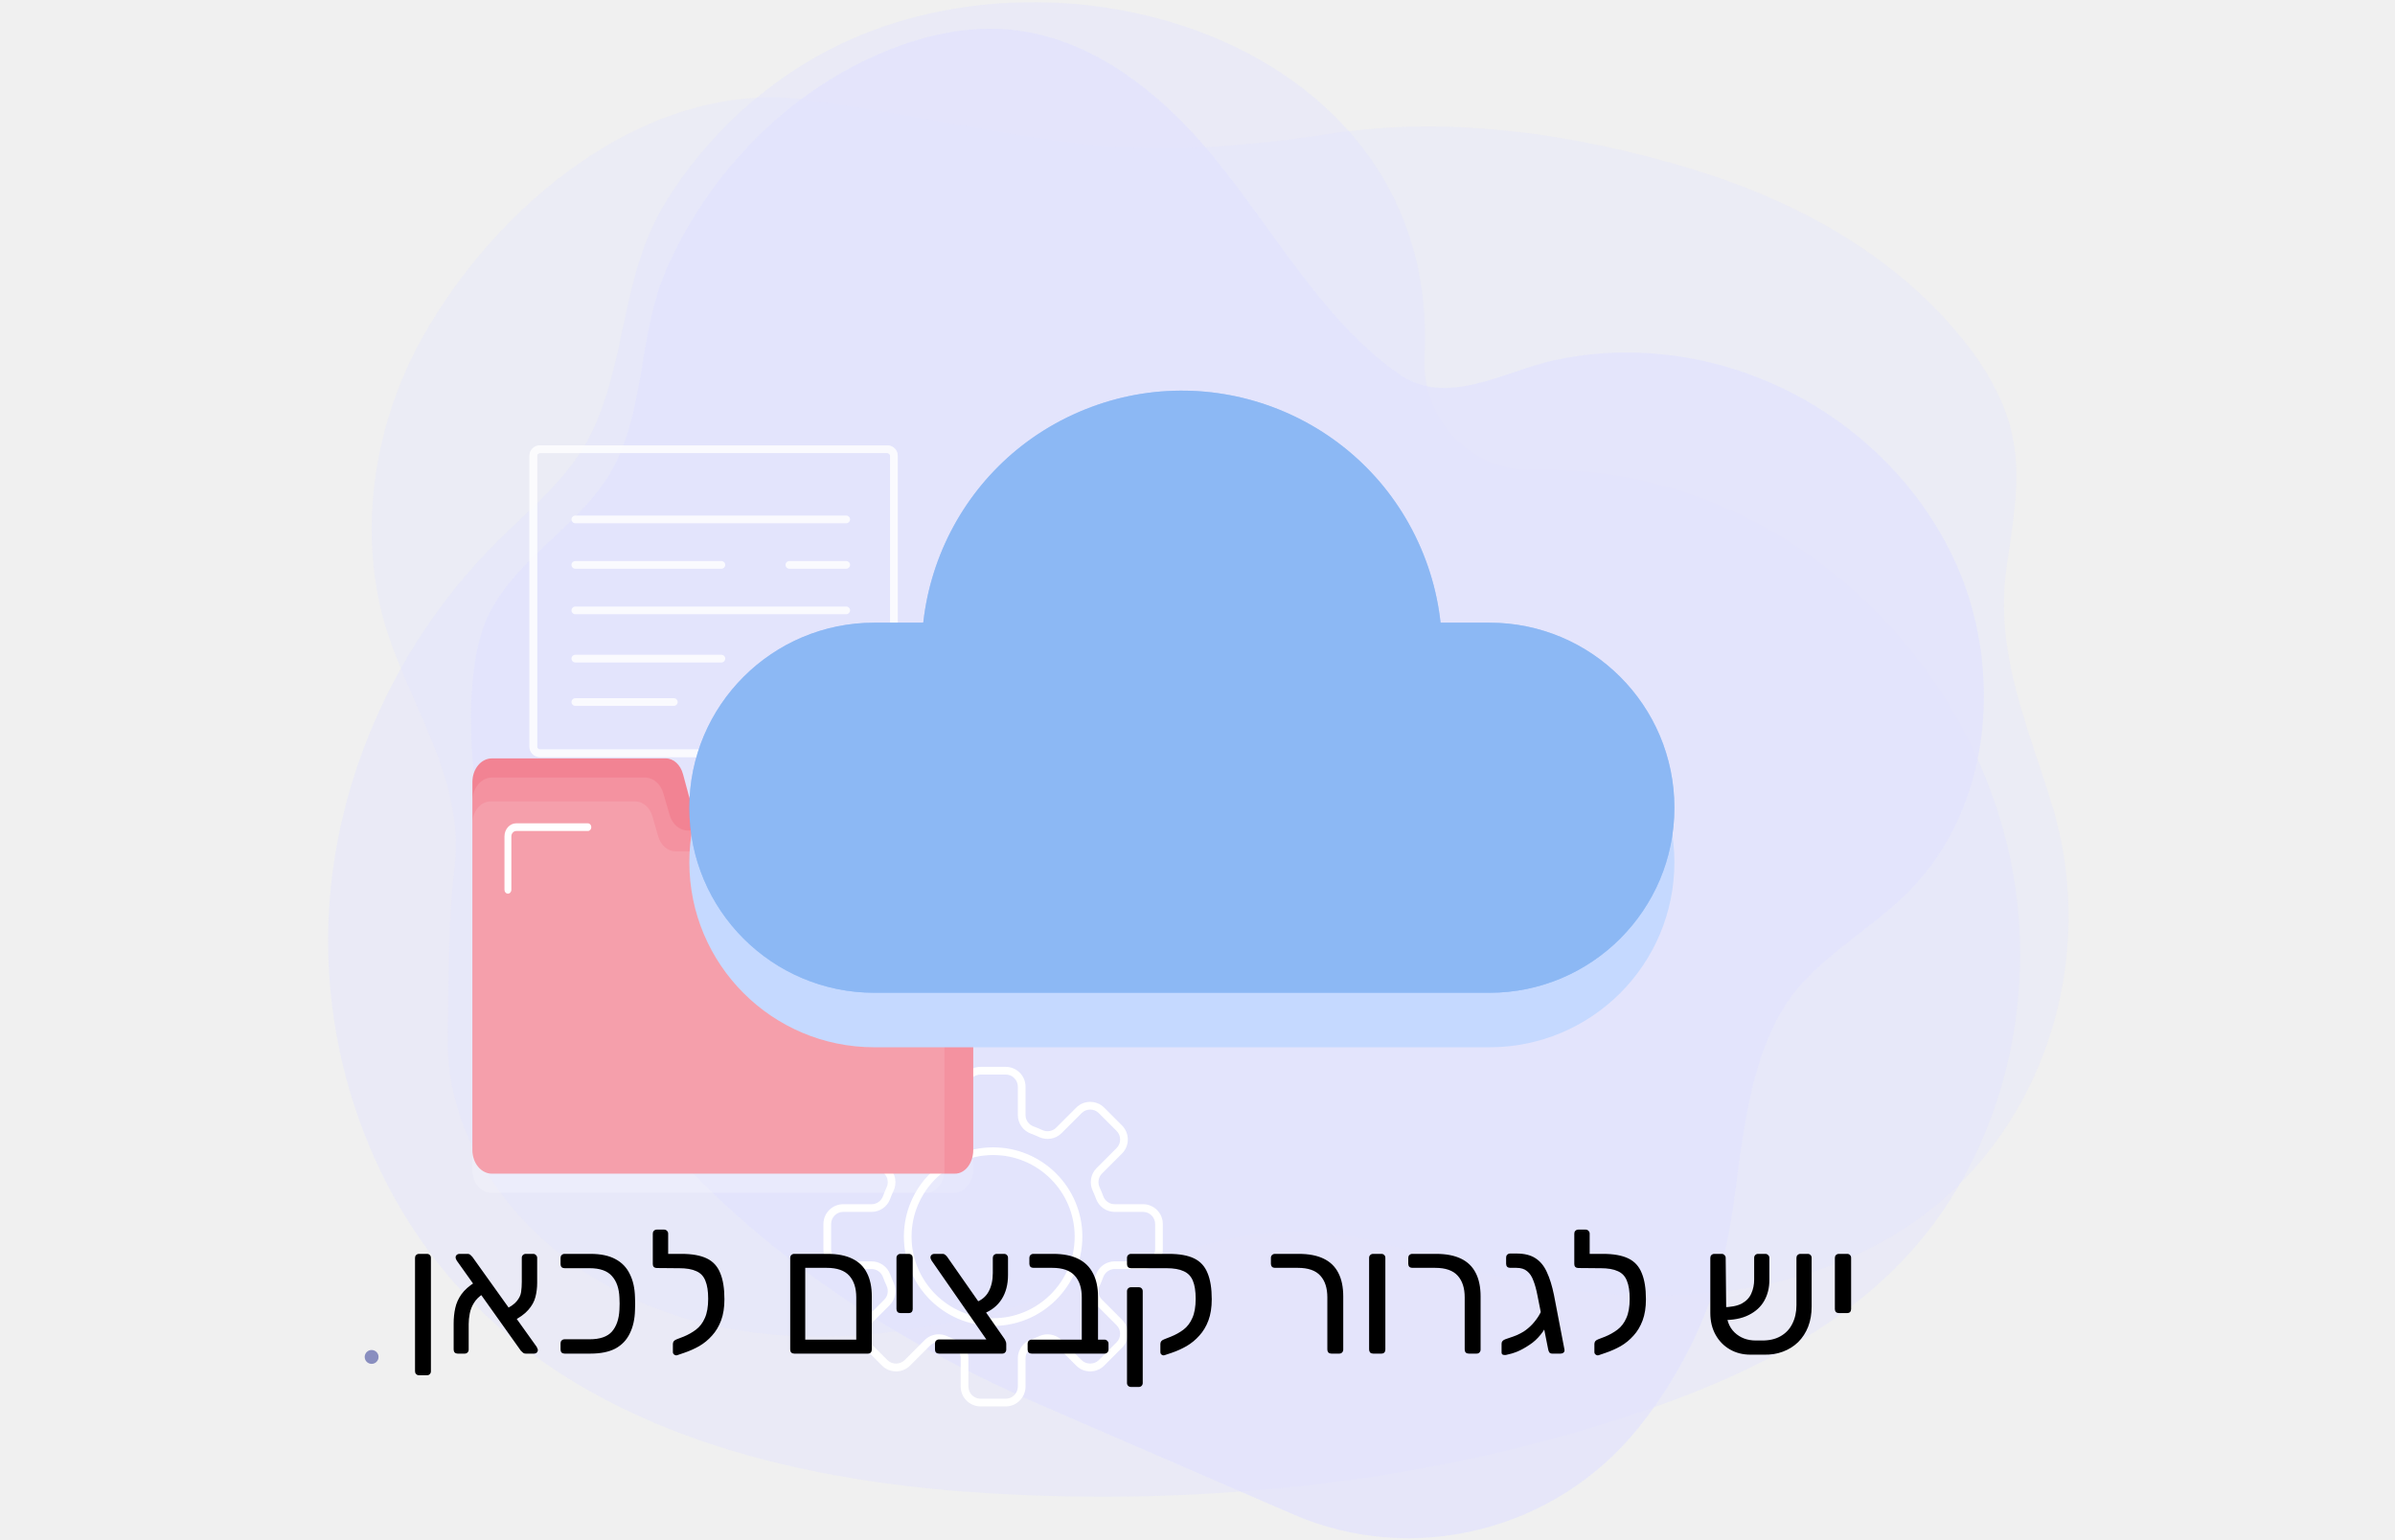
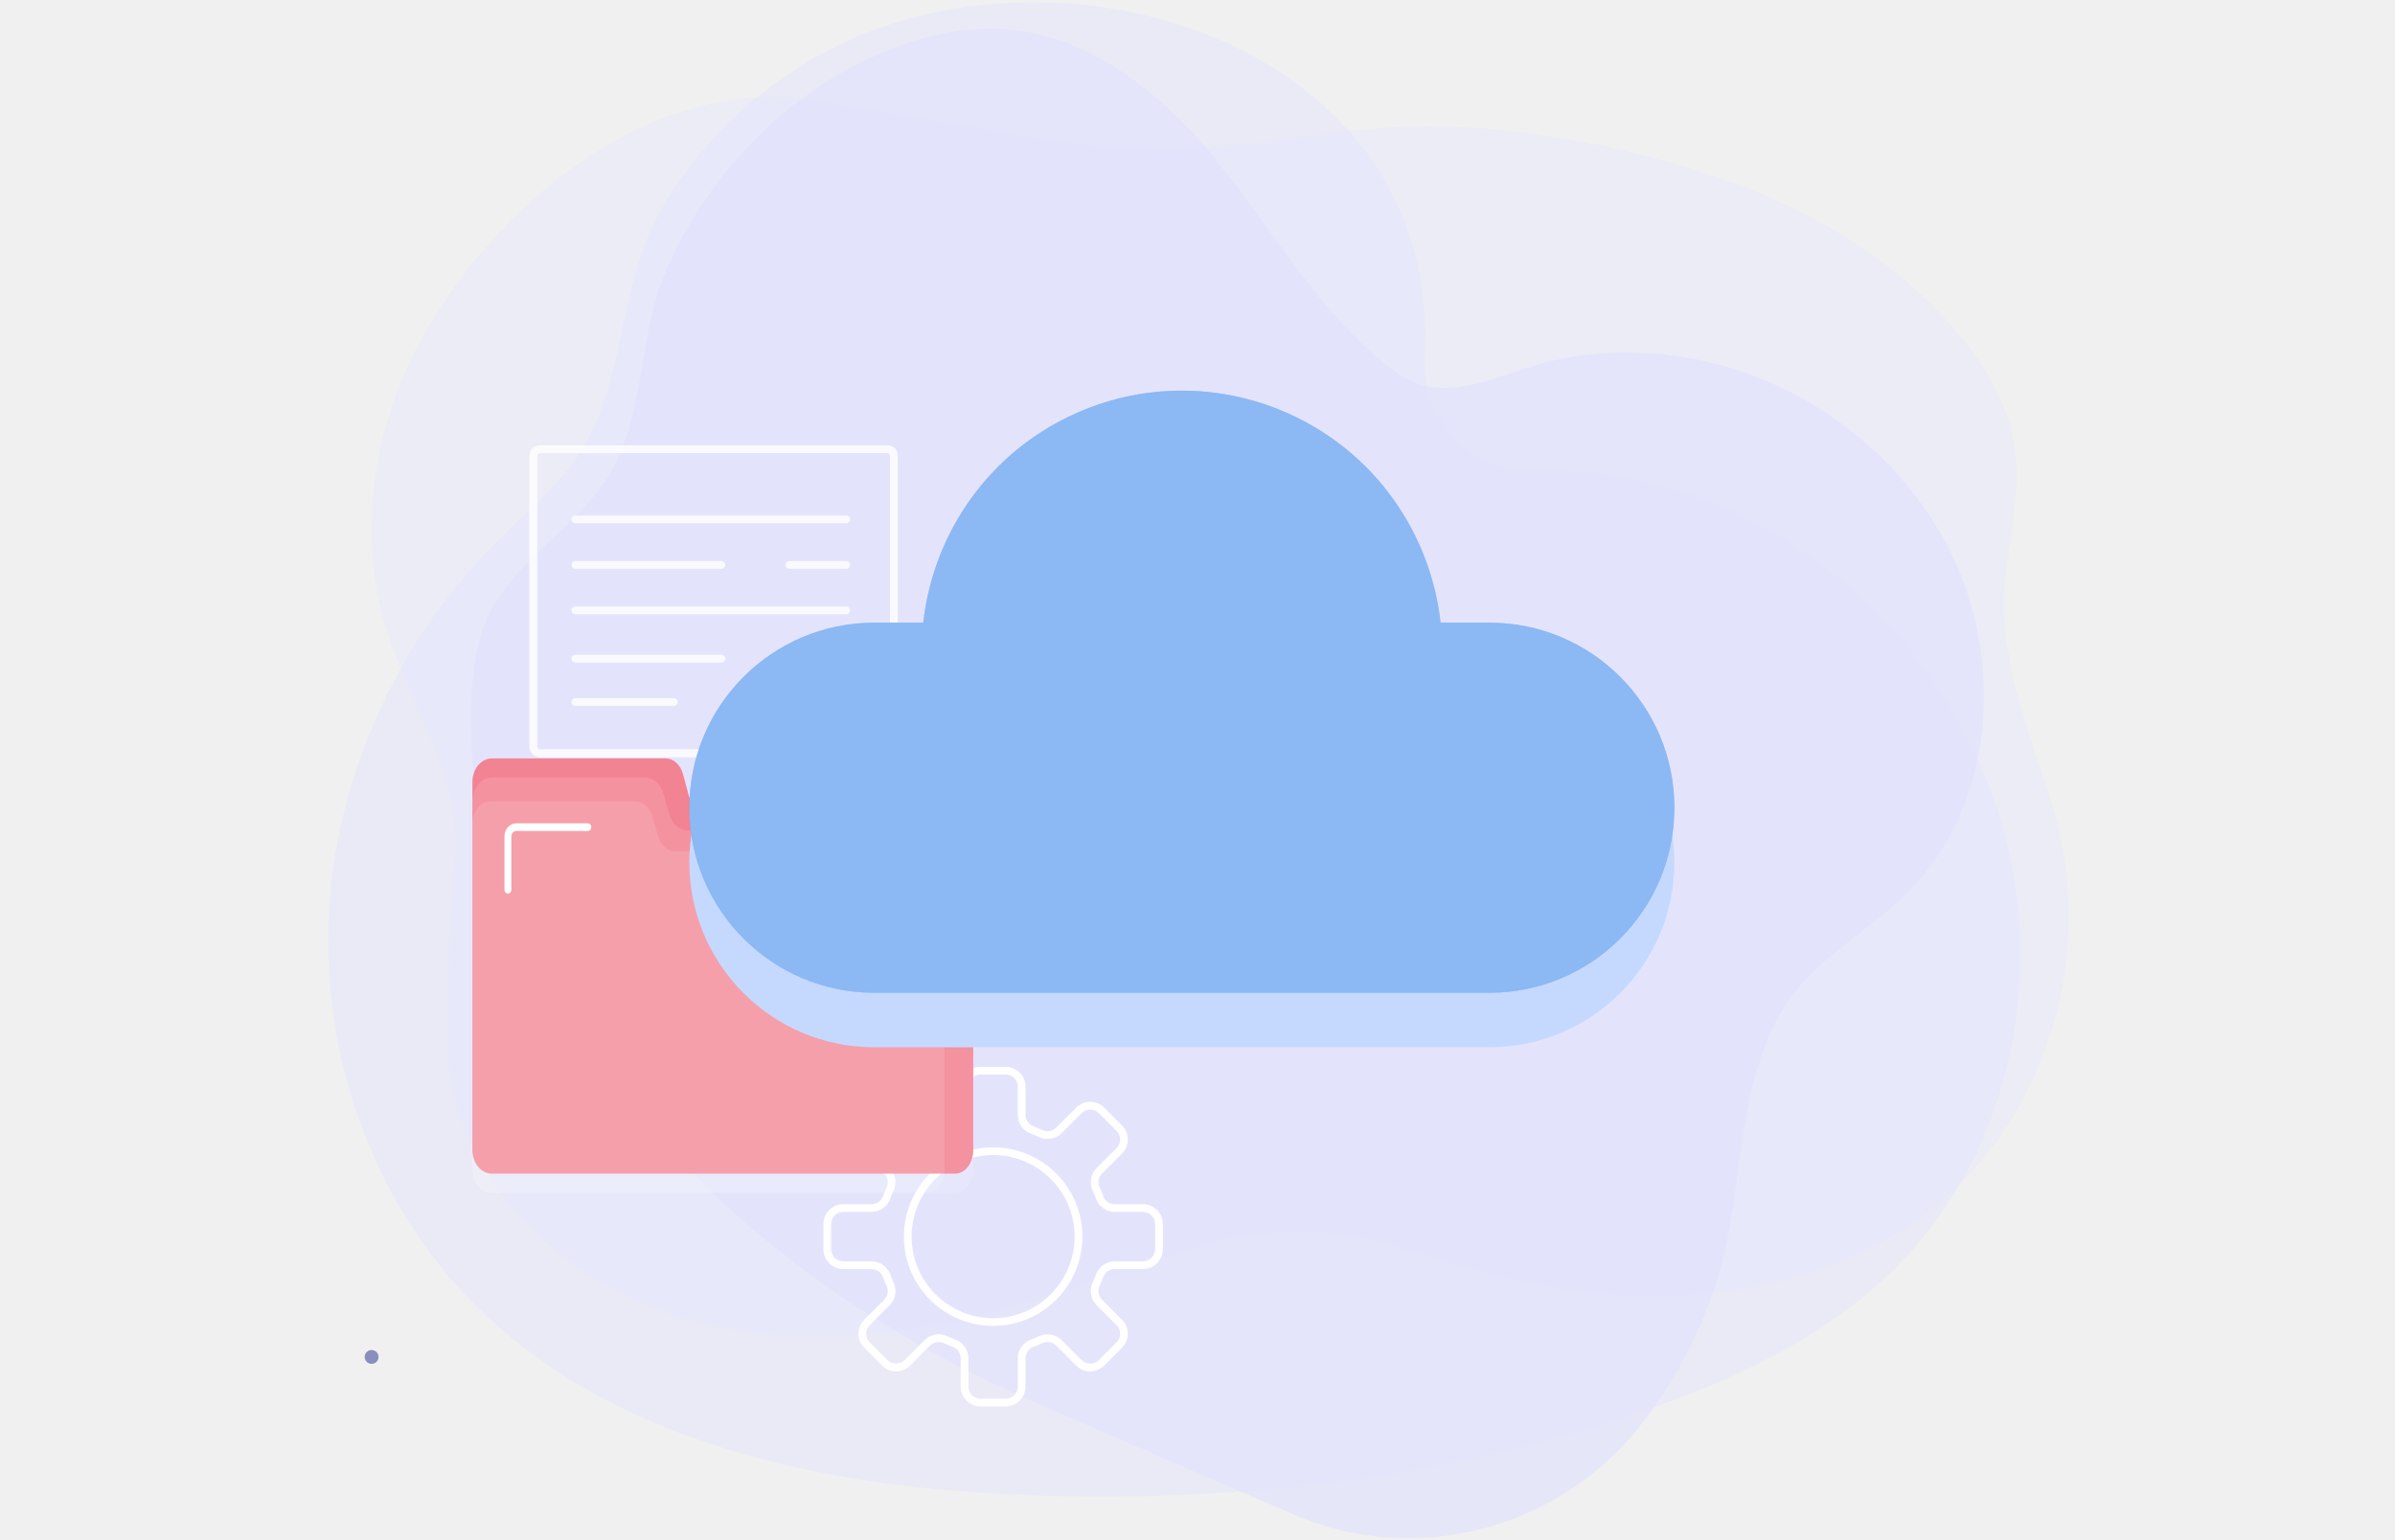
<svg xmlns="http://www.w3.org/2000/svg" width="140" height="90" viewBox="0 0 161 141" fill="none">
  <g opacity="0.41">
    <path d="M1.156 91.338C0.87 88.665 0.803 85.968 0.966 83.285C1.729 70.68 7.431 58.529 16.275 49.7C19.431 46.55 23.057 43.686 25.011 39.645C28.302 32.841 27.648 25.256 31.816 18.489C35.988 11.714 42.29 6.269 49.554 3.258C71.211 -5.717 102.712 5.354 101.289 32.642C101.284 32.74 101.28 32.882 101.277 33.062C101.19 38.719 105.757 43.229 111.275 43.07C131.641 42.484 149.951 57.579 154.712 77.677C157.773 90.603 154.543 105.12 145.659 114.85C139.027 122.113 129.857 126.397 120.622 129.496C102.107 135.709 82.404 137.851 62.944 136.883C44.729 135.977 25.348 131.669 12.916 118.046C6.284 110.779 2.215 101.224 1.156 91.338Z" fill="#E1E2FE" />
  </g>
  <path opacity="0.32" d="M6.868 36.819C4.82 42.722 4.261 49.172 5.587 55.274C7.37 63.479 13.51 70.692 12.463 79.442C11.835 84.694 11.947 89.507 11.82 94.666C11.561 105.26 18.957 114.03 27.634 118.42C34.682 121.985 42.695 122.925 50.43 122.244C57.392 121.631 64.248 119.802 70.865 117.535C77.243 115.35 83.433 112.635 90.309 112.838C96.028 113.007 101.331 115.135 106.758 116.612C119.715 120.138 135.044 119.637 146.057 111.994C158.129 103.617 163.005 87.72 158.787 73.829C156.524 66.377 153.503 59.919 154.596 51.98C155.133 48.075 155.935 44.1 155.195 40.228C154.514 36.665 152.561 33.458 150.246 30.666C144.003 23.138 135.116 18.338 125.877 15.514C115.396 12.311 103.759 10.564 92.861 12.223C71.69 15.445 67.083 12.311 44.953 9.167C30.127 7.06 16.211 18.857 9.455 31.026C8.431 32.87 7.563 34.813 6.868 36.819Z" fill="#E1E2FE" />
  <g opacity="0.83">
    <path opacity="0.81" d="M17.111 53.868C20.161 49.841 24.875 47.107 27.184 42.48C29.949 36.941 29.366 30.404 31.836 24.745C35.484 16.384 42.093 9.281 50.369 5.381C54.357 3.501 58.734 2.358 63.004 2.686C69.587 3.191 75.264 7.112 79.704 11.796C86.313 18.765 90.985 28.664 98.916 34.249C103.292 37.331 108.435 34.061 113.072 33.024C118.316 31.852 123.764 32.127 128.773 33.554C137.999 36.182 145.944 42.795 149.917 51.516C154.159 60.827 153.556 73.699 145.594 81.704C141.91 85.407 136.915 87.882 134.181 92.318C130.751 97.885 130.349 105.409 129.391 111.598C128.333 118.434 125.413 125.093 121.026 130.619C120.976 130.681 120.926 130.744 120.876 130.806C113.253 140.29 100.242 143.488 89.275 138.733C89.275 138.733 65.939 128.616 65.939 128.615C42.26 118.349 24.284 101.807 15.654 77.832C13.787 72.644 13.108 61.584 15.488 56.519C15.937 55.563 16.49 54.689 17.111 53.868Z" fill="#E1E2FE" />
  </g>
  <path opacity="0.58" d="M5.487 124.438C5.413 124.78 5.077 124.999 4.734 124.926C4.392 124.852 4.173 124.515 4.247 124.172C4.32 123.83 4.657 123.611 4.999 123.685C5.342 123.758 5.56 124.095 5.487 124.438Z" fill="#3E479B" />
  <path d="M62.937 128.836H60.629C59.629 128.836 58.815 128.022 58.815 127.022V124.423C58.815 123.96 58.522 123.54 58.086 123.38C57.814 123.281 57.541 123.167 57.275 123.044C56.847 122.846 56.339 122.933 56.011 123.26L54.175 125.098C53.833 125.441 53.377 125.63 52.893 125.63C52.408 125.63 51.953 125.441 51.61 125.098L49.978 123.464C49.636 123.122 49.447 122.666 49.447 122.181C49.447 121.696 49.636 121.241 49.978 120.898L51.814 119.06C52.142 118.732 52.229 118.224 52.031 117.795C51.908 117.531 51.795 117.258 51.694 116.983C51.535 116.547 51.116 116.254 50.652 116.254H48.056C47.056 116.254 46.242 115.439 46.242 114.439V112.129C46.242 111.128 47.056 110.314 48.056 110.314H50.652C51.116 110.314 51.534 110.021 51.694 109.585C51.795 109.309 51.908 109.035 52.03 108.773C52.229 108.344 52.142 107.836 51.814 107.508L49.978 105.67C49.636 105.327 49.447 104.871 49.447 104.387C49.447 103.902 49.636 103.446 49.978 103.103L51.61 101.47C52.317 100.762 53.468 100.762 54.175 101.47L56.011 103.307C56.339 103.635 56.846 103.723 57.275 103.523C57.538 103.401 57.81 103.289 58.086 103.187C58.522 103.027 58.815 102.608 58.815 102.144V99.546C58.815 98.545 59.629 97.731 60.629 97.731H62.937C63.937 97.731 64.751 98.545 64.751 99.546V102.144C64.751 102.608 65.044 103.027 65.48 103.187C65.756 103.289 66.029 103.401 66.291 103.523C66.72 103.722 67.227 103.635 67.555 103.307L69.391 101.47C70.098 100.762 71.249 100.762 71.956 101.47L73.588 103.103C73.93 103.446 74.119 103.902 74.119 104.387C74.119 104.871 73.93 105.327 73.588 105.67L71.752 107.508C71.424 107.836 71.337 108.344 71.536 108.773C71.658 109.035 71.771 109.309 71.872 109.585C72.032 110.021 72.451 110.314 72.914 110.314H75.51C76.51 110.314 77.324 111.128 77.324 112.129V114.439C77.324 115.44 76.51 116.254 75.51 116.254H72.914C72.451 116.254 72.032 116.547 71.872 116.983C71.771 117.257 71.658 117.531 71.536 117.795C71.337 118.224 71.424 118.732 71.752 119.06L73.588 120.898C73.93 121.241 74.119 121.697 74.119 122.181C74.119 122.666 73.93 123.122 73.588 123.464L71.956 125.098C71.613 125.441 71.158 125.63 70.674 125.63C70.189 125.63 69.734 125.441 69.391 125.098L67.555 123.26C67.227 122.932 66.719 122.846 66.291 123.044C66.024 123.168 65.751 123.281 65.48 123.381C65.044 123.54 64.751 123.96 64.751 124.423V127.022C64.751 128.022 63.937 128.836 62.937 128.836ZM56.798 122.234C57.06 122.234 57.324 122.29 57.571 122.404C57.82 122.52 58.075 122.625 58.329 122.718C59.041 122.98 59.52 123.665 59.52 124.423V127.021C59.52 127.633 60.018 128.131 60.63 128.131H62.938C63.549 128.131 64.047 127.633 64.047 127.021V124.423C64.047 123.665 64.525 122.98 65.237 122.719C65.491 122.626 65.746 122.52 65.995 122.404C66.691 122.083 67.518 122.226 68.053 122.762L69.889 124.599C70.308 125.019 71.039 125.019 71.458 124.599L73.091 122.966C73.3 122.756 73.415 122.477 73.415 122.181C73.415 121.884 73.3 121.605 73.091 121.396L71.255 119.558C70.719 119.022 70.575 118.195 70.897 117.499C71.012 117.252 71.117 116.997 71.211 116.741C71.473 116.028 72.157 115.549 72.914 115.549H75.511C76.122 115.549 76.62 115.051 76.62 114.438V112.129C76.62 111.516 76.122 111.018 75.511 111.018H72.914C72.157 111.018 71.473 110.54 71.211 109.827C71.117 109.569 71.011 109.314 70.898 109.069C70.576 108.373 70.719 107.545 71.255 107.009L73.091 105.171C73.3 104.961 73.415 104.683 73.415 104.387C73.415 104.09 73.3 103.811 73.091 103.601L71.458 101.968C71.026 101.535 70.322 101.535 69.889 101.968L68.053 103.805C67.518 104.342 66.691 104.485 65.995 104.163C65.75 104.049 65.495 103.943 65.237 103.848C64.525 103.587 64.047 102.902 64.047 102.144V99.546C64.047 98.934 63.549 98.436 62.938 98.436H60.63C60.018 98.436 59.52 98.934 59.52 99.546V102.144C59.52 102.902 59.041 103.587 58.329 103.848C58.072 103.943 57.816 104.049 57.571 104.163C56.876 104.485 56.049 104.342 55.514 103.805L53.678 101.968C53.245 101.535 52.541 101.535 52.108 101.968L50.476 103.601C50.267 103.811 50.151 104.09 50.151 104.387C50.151 104.683 50.267 104.962 50.476 105.171L52.312 107.009C52.847 107.545 52.991 108.373 52.669 109.068C52.555 109.314 52.45 109.569 52.355 109.827C52.094 110.54 51.41 111.018 50.652 111.018H48.056C47.444 111.018 46.946 111.516 46.946 112.129V114.438C46.946 115.051 47.444 115.549 48.056 115.549H50.652C51.41 115.549 52.094 116.027 52.355 116.74C52.449 116.997 52.555 117.252 52.669 117.499C52.991 118.195 52.848 119.022 52.312 119.558L50.476 121.396C50.267 121.605 50.151 121.884 50.151 122.181C50.151 122.477 50.267 122.756 50.476 122.966L52.108 124.599C52.527 125.019 53.258 125.019 53.678 124.599L55.514 122.762C55.858 122.417 56.324 122.234 56.798 122.234ZM61.783 121.463C57.277 121.463 53.61 117.794 53.61 113.284C53.61 108.774 57.277 105.105 61.783 105.105C66.29 105.105 69.956 108.774 69.956 113.284C69.956 117.794 66.29 121.463 61.783 121.463ZM61.783 105.809C57.665 105.809 54.314 109.162 54.314 113.284C54.314 117.405 57.665 120.758 61.783 120.758C65.902 120.758 69.252 117.405 69.252 113.284C69.252 109.162 65.902 105.809 61.783 105.809Z" fill="white" />
  <g opacity="0.81">
    <path d="M48.33 52.101H43.123C42.929 52.101 42.772 51.943 42.772 51.749C42.772 51.554 42.929 51.397 43.123 51.397H48.33C48.524 51.397 48.682 51.554 48.682 51.749C48.682 51.943 48.524 52.101 48.33 52.101Z" fill="white" />
    <path d="M48.33 60.687H43.123C42.929 60.687 42.772 60.529 42.772 60.335C42.772 60.14 42.929 59.982 43.123 59.982H48.33C48.524 59.982 48.682 60.14 48.682 60.335C48.682 60.529 48.524 60.687 48.33 60.687Z" fill="white" />
    <path d="M52.093 69.357H20.276C19.75 69.357 19.322 68.928 19.322 68.402V41.755C19.322 41.228 19.75 40.8 20.276 40.8H52.093C52.62 40.8 53.048 41.228 53.048 41.755V68.402C53.048 68.928 52.62 69.357 52.093 69.357ZM20.276 41.504C20.139 41.504 20.026 41.617 20.026 41.755V68.402C20.026 68.54 20.139 68.652 20.276 68.652H52.093C52.231 68.652 52.344 68.54 52.344 68.402V41.755C52.344 41.617 52.231 41.504 52.093 41.504H20.276Z" fill="white" />
    <path opacity="0.66" d="M52.093 69.357H20.276C19.75 69.357 19.322 68.928 19.322 68.402V41.755C19.322 41.228 19.75 40.8 20.276 40.8H52.093C52.62 40.8 53.048 41.228 53.048 41.755V68.402C53.048 68.928 52.62 69.357 52.093 69.357ZM20.276 41.504C20.139 41.504 20.026 41.617 20.026 41.755V68.402C20.026 68.54 20.139 68.652 20.276 68.652H52.093C52.231 68.652 52.344 68.54 52.344 68.402V41.755C52.344 41.617 52.231 41.504 52.093 41.504H20.276Z" fill="white" />
    <path d="M48.331 47.934H23.522C23.328 47.934 23.17 47.776 23.17 47.582C23.17 47.387 23.328 47.23 23.522 47.23H48.331C48.526 47.23 48.683 47.387 48.683 47.582C48.683 47.776 48.526 47.934 48.331 47.934Z" fill="white" />
    <path d="M48.331 56.267H23.522C23.328 56.267 23.17 56.11 23.17 55.915C23.17 55.721 23.328 55.563 23.522 55.563H48.331C48.526 55.563 48.683 55.721 48.683 55.915C48.683 56.11 48.526 56.267 48.331 56.267Z" fill="white" />
    <path d="M36.898 52.101H23.522C23.328 52.101 23.17 51.943 23.17 51.749C23.17 51.554 23.328 51.397 23.522 51.397H36.898C37.092 51.397 37.25 51.554 37.25 51.749C37.25 51.943 37.092 52.101 36.898 52.101Z" fill="white" />
    <path d="M36.898 60.687H23.522C23.328 60.687 23.17 60.529 23.17 60.334C23.17 60.14 23.328 59.982 23.522 59.982H36.898C37.092 59.982 37.25 60.14 37.25 60.334C37.25 60.529 37.092 60.687 36.898 60.687Z" fill="white" />
    <path d="M32.542 64.664H23.522C23.328 64.664 23.17 64.506 23.17 64.312C23.17 64.117 23.328 63.959 23.522 63.959H32.543C32.737 63.959 32.895 64.117 32.895 64.312C32.894 64.506 32.737 64.664 32.542 64.664Z" fill="white" />
  </g>
  <path d="M15.882 69.474H18.676H29.901H31.805C32.517 69.474 33.151 70.055 33.385 70.923L33.913 72.881C34.147 73.749 34.781 74.33 35.493 74.33H58.289C59.212 74.33 59.961 75.297 59.961 76.489V105.357C59.961 106.55 59.212 107.516 58.289 107.516H58.175H18.675H15.881C14.895 107.516 14.096 106.55 14.096 105.357V78.782V74.331V71.633C14.096 70.44 14.895 69.474 15.882 69.474Z" fill="#F28393" />
  <path opacity="0.12" d="M32.15 74.634L31.587 72.677C31.337 71.809 30.66 71.227 29.9 71.227H15.881C14.895 71.227 14.096 72.194 14.096 73.386V76.083V80.535V107.111C14.096 108.303 14.895 109.269 15.881 109.269H58.175C59.161 109.269 59.96 108.303 59.96 107.111V78.242C59.96 77.05 59.161 76.084 58.175 76.084H33.836C33.076 76.084 32.399 75.502 32.15 74.634Z" fill="white" />
  <path opacity="0.12" d="M31.113 76.624L30.582 74.779C30.347 73.961 29.709 73.413 28.993 73.413H15.779C14.849 73.413 14.096 74.323 14.096 75.447V77.99V82.186V107.235C14.096 108.359 14.849 109.27 15.779 109.27H55.643C56.573 109.27 57.326 108.359 57.326 107.235V80.025C57.326 78.901 56.573 77.99 55.643 77.99H32.702C31.986 77.99 31.348 77.442 31.113 76.624Z" fill="white" />
  <path d="M17.348 81.865C17.174 81.865 17.033 81.707 17.033 81.513V76.623C17.033 75.96 17.515 75.422 18.107 75.422H24.669C24.843 75.422 24.985 75.579 24.985 75.774C24.985 75.969 24.843 76.126 24.669 76.126H18.107C17.863 76.126 17.663 76.349 17.663 76.623V81.513C17.663 81.707 17.522 81.865 17.348 81.865Z" fill="white" />
  <path d="M107.236 95.938H50.901C41.547 95.938 33.963 88.348 33.963 78.986C33.963 69.625 41.547 62.035 50.901 62.035H107.236C116.59 62.035 124.174 69.625 124.174 78.986C124.175 88.348 116.591 95.938 107.236 95.938Z" fill="#C5D9FF" />
  <path d="M79.07 88.467C92.227 88.467 102.893 77.793 102.893 64.627C102.893 51.46 92.227 40.787 79.07 40.787C65.914 40.787 55.248 51.46 55.248 64.627C55.248 77.793 65.914 88.467 79.07 88.467Z" fill="#599AF2" />
  <path d="M107.236 90.944H50.901C41.547 90.944 33.963 83.355 33.963 73.993C33.963 64.631 41.547 57.041 50.901 57.041H107.236C116.59 57.041 124.174 64.631 124.174 73.993C124.175 83.355 116.591 90.944 107.236 90.944Z" fill="#599AF2" />
  <path d="M88.499 81.527C100.582 76.317 106.157 62.291 100.951 50.199C95.745 38.106 81.729 32.527 69.646 37.737C57.563 42.947 51.988 56.974 57.194 69.066C62.4 81.158 76.416 86.737 88.499 81.527Z" fill="#599AF2" />
  <g opacity="0.35">
    <path d="M107.236 90.944H50.901C41.547 90.944 33.963 83.355 33.963 73.993C33.963 64.631 41.547 57.041 50.901 57.041H107.236C116.59 57.041 124.174 64.631 124.174 73.993C124.175 83.355 116.591 90.944 107.236 90.944Z" fill="#ECF1F7" />
    <path d="M88.499 81.527C100.582 76.317 106.157 62.291 100.951 50.199C95.745 38.106 81.729 32.527 69.646 37.737C57.563 42.947 51.988 56.974 57.194 69.066C62.4 81.158 76.416 86.737 88.499 81.527Z" fill="#ECF1F7" />
  </g>
-   <path d="M9.209 125.984C9.103 125.984 9.012 125.947 8.937 125.872C8.873 125.808 8.841 125.723 8.841 125.616V115.232C8.841 115.125 8.873 115.04 8.937 114.976C9.012 114.901 9.103 114.864 9.209 114.864H9.929C10.047 114.864 10.137 114.901 10.201 114.976C10.265 115.04 10.297 115.125 10.297 115.232V125.616C10.297 125.723 10.265 125.808 10.201 125.872C10.137 125.947 10.047 125.984 9.929 125.984H9.209ZM18.987 124C18.87 124 18.779 123.968 18.715 123.904C18.651 123.84 18.593 123.787 18.539 123.744L12.667 115.488C12.593 115.371 12.555 115.269 12.555 115.184C12.555 115.099 12.587 115.024 12.651 114.96C12.726 114.896 12.806 114.864 12.891 114.864H13.627C13.755 114.864 13.851 114.896 13.915 114.96C13.99 115.024 14.049 115.083 14.091 115.136L19.979 123.376C20.022 123.451 20.049 123.509 20.059 123.552C20.081 123.595 20.091 123.637 20.091 123.68C20.091 123.765 20.059 123.84 19.995 123.904C19.931 123.968 19.851 124 19.755 124H18.987ZM12.747 124C12.641 124 12.55 123.968 12.475 123.904C12.411 123.829 12.379 123.739 12.379 123.632V121.232C12.379 120.741 12.427 120.277 12.523 119.84C12.619 119.392 12.806 118.971 13.083 118.576C13.371 118.171 13.798 117.792 14.363 117.44L15.099 118.512C14.715 118.757 14.427 119.04 14.235 119.36C14.043 119.669 13.915 119.995 13.851 120.336C13.787 120.667 13.755 120.987 13.755 121.296V123.632C13.755 123.739 13.718 123.829 13.643 123.904C13.579 123.968 13.494 124 13.387 124H12.747ZM17.707 121.072L17.051 119.968C17.574 119.723 17.942 119.467 18.155 119.2C18.379 118.933 18.513 118.656 18.555 118.368C18.598 118.069 18.619 117.76 18.619 117.44V115.232C18.619 115.125 18.651 115.04 18.715 114.976C18.79 114.901 18.881 114.864 18.987 114.864H19.659C19.766 114.864 19.851 114.901 19.915 114.976C19.99 115.04 20.027 115.125 20.027 115.232V117.52C20.027 117.968 19.974 118.4 19.867 118.816C19.761 119.232 19.542 119.627 19.211 120C18.891 120.373 18.39 120.731 17.707 121.072ZM22.538 124C22.431 124 22.34 123.968 22.265 123.904C22.201 123.829 22.169 123.739 22.169 123.632V123.056C22.169 122.949 22.201 122.864 22.265 122.8C22.34 122.725 22.431 122.688 22.538 122.688H24.826C25.775 122.688 26.457 122.453 26.873 121.984C27.29 121.504 27.519 120.837 27.561 119.984C27.572 119.749 27.578 119.563 27.578 119.424C27.578 119.285 27.572 119.104 27.561 118.88C27.529 118.027 27.3 117.365 26.873 116.896C26.457 116.416 25.775 116.176 24.826 116.176H22.538C22.431 116.176 22.34 116.144 22.265 116.08C22.201 116.005 22.169 115.915 22.169 115.808V115.232C22.169 115.125 22.201 115.04 22.265 114.976C22.34 114.901 22.431 114.864 22.538 114.864H24.905C25.844 114.864 26.607 115.024 27.194 115.344C27.78 115.653 28.218 116.107 28.506 116.704C28.804 117.291 28.964 118 28.985 118.832C28.996 119.045 29.002 119.243 29.002 119.424C29.002 119.605 28.996 119.808 28.985 120.032C28.964 120.853 28.804 121.563 28.506 122.16C28.218 122.757 27.78 123.216 27.194 123.536C26.607 123.845 25.844 124 24.905 124H22.538ZM32.856 124.144C32.76 124.176 32.67 124.16 32.584 124.096C32.499 124.043 32.456 123.963 32.456 123.856V123.12C32.456 123.024 32.483 122.939 32.536 122.864C32.6 122.789 32.691 122.731 32.808 122.688L33.432 122.448C33.848 122.277 34.227 122.064 34.568 121.808C34.92 121.541 35.192 121.184 35.384 120.736C35.587 120.288 35.688 119.701 35.688 118.976C35.688 118.283 35.603 117.733 35.432 117.328C35.272 116.912 34.995 116.619 34.6 116.448C34.216 116.267 33.688 116.176 33.016 116.176H32.536C32.43 116.176 32.339 116.144 32.264 116.08C32.2 116.005 32.168 115.915 32.168 115.808V115.232C32.168 115.125 32.2 115.04 32.264 114.976C32.339 114.901 32.43 114.864 32.536 114.864H33.24C34.211 114.864 34.984 115.003 35.56 115.28C36.136 115.557 36.547 116.005 36.792 116.624C37.048 117.232 37.176 118.032 37.176 119.024C37.176 119.771 37.075 120.416 36.872 120.96C36.67 121.504 36.392 121.968 36.04 122.352C35.699 122.736 35.31 123.056 34.872 123.312C34.435 123.557 33.982 123.76 33.512 123.92L32.856 124.144ZM32.888 116.176L30.984 116.16C30.878 116.16 30.787 116.128 30.712 116.064C30.648 116 30.616 115.915 30.616 115.808V113.008C30.616 112.901 30.648 112.816 30.712 112.752C30.787 112.677 30.878 112.64 30.984 112.64H31.656C31.763 112.64 31.848 112.677 31.912 112.752C31.987 112.816 32.024 112.901 32.024 113.008V114.864H32.92L32.888 116.176ZM43.569 124C43.462 124 43.371 123.968 43.297 123.904C43.233 123.829 43.201 123.739 43.201 123.632V115.232C43.201 115.125 43.233 115.04 43.297 114.976C43.371 114.901 43.462 114.864 43.569 114.864H46.625C47.542 114.864 48.299 115.013 48.897 115.312C49.494 115.6 49.937 116.032 50.225 116.608C50.523 117.184 50.673 117.904 50.673 118.768V123.632C50.673 123.739 50.641 123.829 50.577 123.904C50.513 123.968 50.422 124 50.305 124H43.569ZM44.577 122.72H49.249V118.848C49.249 117.995 49.035 117.333 48.609 116.864C48.182 116.384 47.494 116.144 46.545 116.144H44.577V122.72ZM53.3 120.288C53.194 120.288 53.103 120.256 53.029 120.192C52.965 120.117 52.932 120.027 52.932 119.92V115.232C52.932 115.125 52.965 115.04 53.029 114.976C53.103 114.901 53.194 114.864 53.3 114.864H54.053C54.17 114.864 54.261 114.901 54.325 114.976C54.389 115.04 54.42 115.125 54.42 115.232V119.92C54.42 120.027 54.389 120.117 54.325 120.192C54.261 120.256 54.17 120.288 54.053 120.288H53.3ZM56.827 124C56.72 124 56.629 123.968 56.554 123.904C56.49 123.829 56.459 123.739 56.459 123.632V123.072C56.459 122.965 56.49 122.88 56.554 122.816C56.629 122.741 56.72 122.704 56.827 122.704H61.163L56.154 115.488C56.123 115.424 56.096 115.371 56.075 115.328C56.053 115.275 56.042 115.227 56.042 115.184C56.042 115.099 56.075 115.024 56.139 114.96C56.213 114.896 56.293 114.864 56.379 114.864H57.147C57.253 114.864 57.339 114.896 57.403 114.96C57.477 115.013 57.536 115.072 57.578 115.136L62.794 122.608C62.848 122.683 62.891 122.763 62.922 122.848C62.965 122.923 62.986 123.008 62.986 123.104V123.632C62.986 123.739 62.949 123.829 62.874 123.904C62.81 123.968 62.725 124 62.618 124H56.827ZM60.874 120.352L60.17 119.312C60.725 119.109 61.125 118.779 61.37 118.32C61.627 117.851 61.755 117.28 61.755 116.608V115.232C61.755 115.125 61.786 115.04 61.85 114.976C61.925 114.901 62.016 114.864 62.123 114.864H62.779C62.896 114.864 62.986 114.901 63.05 114.976C63.114 115.04 63.147 115.125 63.147 115.232V116.8C63.147 117.664 62.955 118.4 62.571 119.008C62.187 119.616 61.621 120.064 60.874 120.352ZM65.31 124C65.203 124 65.112 123.968 65.038 123.904C64.974 123.829 64.942 123.739 64.942 123.632V123.088C64.942 122.981 64.974 122.896 65.038 122.832C65.112 122.757 65.203 122.72 65.31 122.72H69.902V118.848C69.902 117.995 69.688 117.333 69.262 116.864C68.835 116.384 68.147 116.144 67.198 116.144H65.47C65.363 116.144 65.272 116.112 65.198 116.048C65.134 115.973 65.102 115.883 65.102 115.776V115.232C65.102 115.125 65.134 115.04 65.198 114.976C65.272 114.901 65.363 114.864 65.47 114.864H67.278C68.195 114.864 68.958 115.013 69.566 115.312C70.174 115.611 70.627 116.053 70.926 116.64C71.235 117.216 71.39 117.936 71.39 118.8V122.72H71.982C72.088 122.72 72.174 122.757 72.238 122.832C72.312 122.896 72.35 122.981 72.35 123.088V123.632C72.35 123.739 72.312 123.829 72.238 123.904C72.174 123.968 72.088 124 71.982 124H65.31ZM74.412 127.056C74.306 127.056 74.215 127.019 74.141 126.944C74.076 126.88 74.044 126.795 74.044 126.688V118.288C74.044 118.181 74.076 118.096 74.141 118.032C74.215 117.957 74.306 117.92 74.412 117.92H75.117C75.234 117.92 75.325 117.957 75.388 118.032C75.453 118.096 75.484 118.181 75.484 118.288V126.688C75.484 126.795 75.453 126.88 75.388 126.944C75.325 127.019 75.234 127.056 75.117 127.056H74.412ZM77.484 124.144C77.388 124.176 77.298 124.16 77.213 124.096C77.138 124.043 77.1 123.963 77.1 123.856V123.12C77.1 123.024 77.127 122.939 77.18 122.864C77.245 122.789 77.335 122.731 77.453 122.688L78.061 122.448C78.487 122.277 78.871 122.064 79.213 121.808C79.564 121.541 79.837 121.184 80.028 120.736C80.231 120.288 80.332 119.701 80.332 118.976C80.332 118.283 80.247 117.733 80.076 117.328C79.906 116.912 79.623 116.619 79.228 116.448C78.844 116.267 78.322 116.176 77.66 116.176H74.412C74.306 116.176 74.215 116.144 74.141 116.08C74.076 116.005 74.044 115.915 74.044 115.808V115.232C74.044 115.125 74.076 115.04 74.141 114.976C74.215 114.901 74.306 114.864 74.412 114.864H77.868C78.85 114.864 79.623 115.003 80.189 115.28C80.764 115.557 81.175 116.005 81.421 116.624C81.677 117.232 81.805 118.032 81.805 119.024C81.805 119.771 81.703 120.416 81.501 120.96C81.298 121.504 81.02 121.968 80.668 122.352C80.327 122.736 79.938 123.056 79.501 123.312C79.074 123.557 78.626 123.76 78.156 123.92L77.484 124.144ZM92.759 124C92.653 124 92.562 123.968 92.487 123.904C92.423 123.829 92.391 123.739 92.391 123.632V118.848C92.391 117.995 92.178 117.333 91.751 116.864C91.325 116.384 90.637 116.144 89.687 116.144H87.591C87.485 116.144 87.394 116.112 87.319 116.048C87.255 115.973 87.223 115.883 87.223 115.776V115.232C87.223 115.125 87.255 115.04 87.319 114.976C87.394 114.901 87.485 114.864 87.591 114.864H89.767C90.685 114.864 91.442 115.008 92.039 115.296C92.647 115.584 93.101 116.021 93.399 116.608C93.698 117.184 93.847 117.904 93.847 118.768V123.632C93.847 123.739 93.81 123.829 93.735 123.904C93.671 123.968 93.586 124 93.479 124H92.759ZM96.584 124C96.478 124 96.387 123.968 96.312 123.904C96.248 123.829 96.216 123.739 96.216 123.632V115.232C96.216 115.125 96.248 115.04 96.312 114.976C96.387 114.901 96.478 114.864 96.584 114.864H97.336C97.454 114.864 97.544 114.901 97.608 114.976C97.672 115.04 97.704 115.125 97.704 115.232V123.632C97.704 123.739 97.672 123.829 97.608 123.904C97.544 123.968 97.454 124 97.336 124H96.584ZM105.338 124C105.231 124 105.14 123.968 105.066 123.904C105.002 123.829 104.97 123.739 104.97 123.632V118.848C104.97 117.995 104.756 117.333 104.33 116.864C103.903 116.384 103.215 116.144 102.266 116.144H100.17C100.063 116.144 99.972 116.112 99.897 116.048C99.834 115.973 99.802 115.883 99.802 115.776V115.232C99.802 115.125 99.834 115.04 99.897 114.976C99.972 114.901 100.063 114.864 100.17 114.864H102.346C103.263 114.864 104.02 115.008 104.618 115.296C105.226 115.584 105.679 116.021 105.978 116.608C106.276 117.184 106.426 117.904 106.426 118.768V123.632C106.426 123.739 106.388 123.829 106.314 123.904C106.25 123.968 106.164 124 106.058 124H105.338ZM112.987 124C112.88 124 112.795 123.968 112.731 123.904C112.677 123.829 112.64 123.739 112.619 123.632L111.643 118.72C111.536 118.155 111.408 117.685 111.259 117.312C111.12 116.928 110.928 116.64 110.683 116.448C110.448 116.245 110.123 116.144 109.707 116.144H109.131C109.024 116.144 108.933 116.112 108.859 116.048C108.795 115.973 108.763 115.883 108.763 115.776V115.2C108.763 115.093 108.795 115.008 108.859 114.944C108.933 114.869 109.024 114.832 109.131 114.832H109.723C110.437 114.832 111.013 114.976 111.451 115.264C111.888 115.541 112.235 115.963 112.491 116.528C112.757 117.093 112.976 117.797 113.147 118.64L114.107 123.632C114.128 123.739 114.101 123.829 114.027 123.904C113.952 123.968 113.861 124 113.755 124H112.987ZM110.923 123.184C110.528 123.451 110.155 123.659 109.803 123.808C109.461 123.947 109.104 124.053 108.731 124.128C108.624 124.139 108.533 124.128 108.459 124.096C108.384 124.064 108.347 123.995 108.347 123.888V123.088C108.347 122.907 108.459 122.773 108.683 122.688C108.757 122.656 108.896 122.608 109.099 122.544C109.301 122.48 109.52 122.4 109.755 122.304C109.989 122.197 110.192 122.091 110.363 121.984C110.629 121.813 110.891 121.595 111.147 121.328C111.403 121.051 111.616 120.768 111.786 120.48C111.968 120.181 112.059 119.92 112.059 119.696L112.987 119.584C112.976 120.043 112.875 120.507 112.683 120.976C112.491 121.445 112.24 121.872 111.931 122.256C111.621 122.64 111.285 122.949 110.923 123.184ZM117.247 124.144C117.151 124.176 117.06 124.16 116.975 124.096C116.89 124.043 116.847 123.963 116.847 123.856V123.12C116.847 123.024 116.874 122.939 116.927 122.864C116.991 122.789 117.082 122.731 117.199 122.688L117.823 122.448C118.239 122.277 118.618 122.064 118.959 121.808C119.311 121.541 119.583 121.184 119.775 120.736C119.978 120.288 120.079 119.701 120.079 118.976C120.079 118.283 119.994 117.733 119.823 117.328C119.663 116.912 119.386 116.619 118.991 116.448C118.607 116.267 118.079 116.176 117.407 116.176H116.927C116.82 116.176 116.73 116.144 116.655 116.08C116.591 116.005 116.559 115.915 116.559 115.808V115.232C116.559 115.125 116.591 115.04 116.655 114.976C116.73 114.901 116.82 114.864 116.927 114.864H117.631C118.602 114.864 119.375 115.003 119.951 115.28C120.527 115.557 120.938 116.005 121.183 116.624C121.439 117.232 121.567 118.032 121.567 119.024C121.567 119.771 121.466 120.416 121.263 120.96C121.06 121.504 120.783 121.968 120.431 122.352C120.09 122.736 119.7 123.056 119.263 123.312C118.826 123.557 118.372 123.76 117.903 123.92L117.247 124.144ZM117.279 116.176L115.375 116.16C115.268 116.16 115.178 116.128 115.103 116.064C115.039 116 115.007 115.915 115.007 115.808V113.008C115.007 112.901 115.039 112.816 115.103 112.752C115.178 112.677 115.268 112.64 115.375 112.64H116.047C116.154 112.64 116.239 112.677 116.303 112.752C116.378 112.816 116.415 112.901 116.415 113.008V114.864H117.311L117.279 116.176ZM132.135 122.8C132.829 122.811 133.41 122.683 133.879 122.416C134.359 122.149 134.722 121.771 134.967 121.28C135.223 120.779 135.351 120.208 135.351 119.568V115.232C135.351 115.125 135.383 115.04 135.447 114.976C135.522 114.901 135.613 114.864 135.719 114.864H136.375C136.493 114.864 136.583 114.901 136.647 114.976C136.711 115.04 136.743 115.125 136.743 115.232V119.68C136.743 120.363 136.637 120.981 136.423 121.536C136.21 122.08 135.906 122.549 135.511 122.944C135.117 123.328 134.647 123.621 134.103 123.824C133.57 124.027 132.978 124.117 132.327 124.096H131.127C130.434 124.096 129.81 123.936 129.255 123.616C128.701 123.296 128.263 122.848 127.943 122.272C127.623 121.696 127.463 121.029 127.463 120.272V115.232C127.463 115.125 127.495 115.04 127.559 114.976C127.634 114.901 127.725 114.864 127.831 114.864H128.503C128.61 114.864 128.695 114.901 128.759 114.976C128.834 115.04 128.871 115.125 128.871 115.232L128.919 119.952C128.919 120.869 129.175 121.573 129.687 122.064C130.199 122.555 130.85 122.8 131.639 122.8H132.135ZM128.583 120.928L128.551 119.76C129.341 119.749 129.943 119.632 130.359 119.408C130.775 119.173 131.063 118.864 131.223 118.48C131.394 118.096 131.479 117.675 131.479 117.216V115.232C131.479 115.125 131.511 115.04 131.575 114.976C131.639 114.901 131.73 114.864 131.847 114.864H132.503C132.61 114.864 132.695 114.901 132.759 114.976C132.834 115.04 132.871 115.125 132.871 115.232V117.28C132.871 117.973 132.717 118.597 132.407 119.152C132.098 119.707 131.623 120.144 130.983 120.464C130.354 120.784 129.554 120.939 128.583 120.928ZM139.238 120.288C139.131 120.288 139.041 120.256 138.966 120.192C138.902 120.117 138.87 120.027 138.87 119.92V115.232C138.87 115.125 138.902 115.04 138.966 114.976C139.041 114.901 139.131 114.864 139.238 114.864H139.99C140.107 114.864 140.198 114.901 140.262 114.976C140.326 115.04 140.358 115.125 140.358 115.232V119.92C140.358 120.027 140.326 120.117 140.262 120.192C140.198 120.256 140.107 120.288 139.99 120.288H139.238Z" fill="black" />
</svg>
